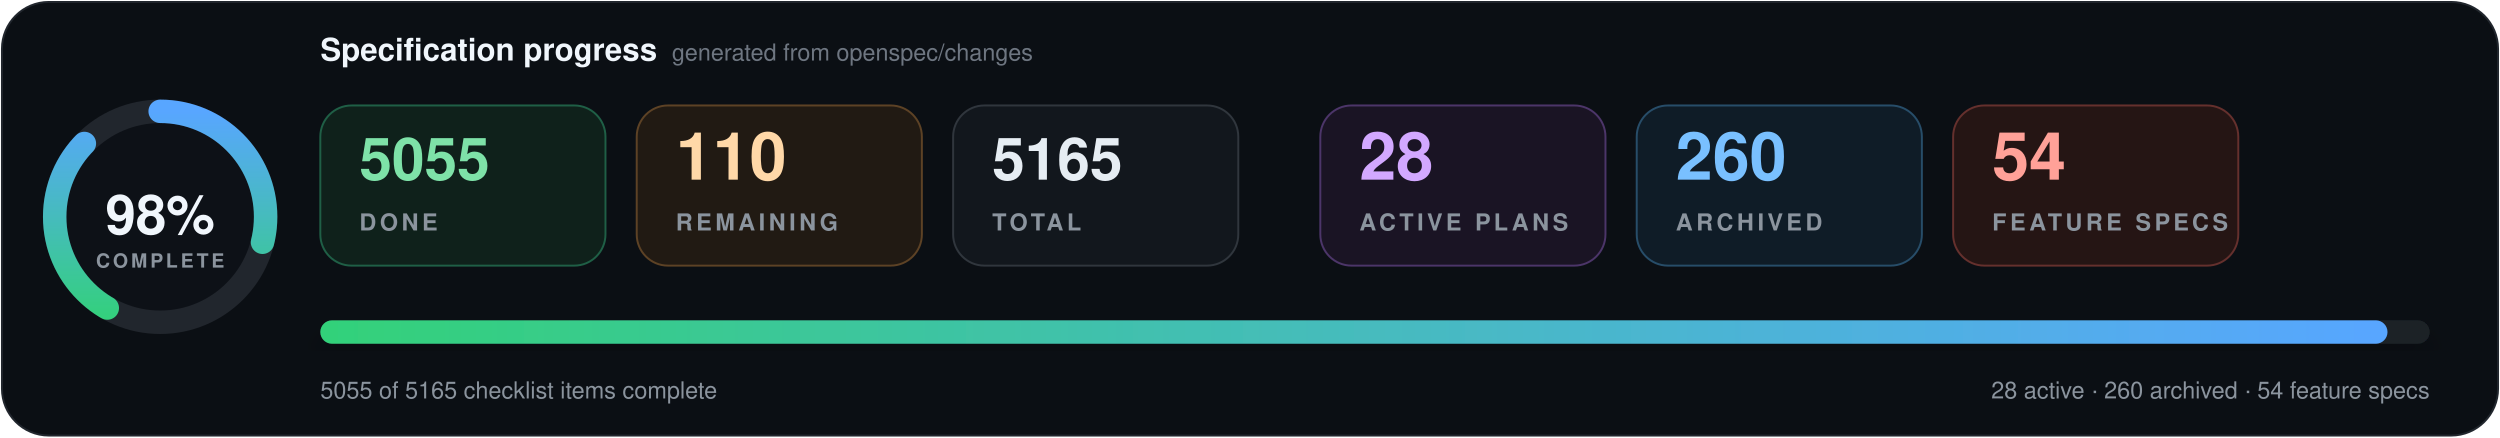
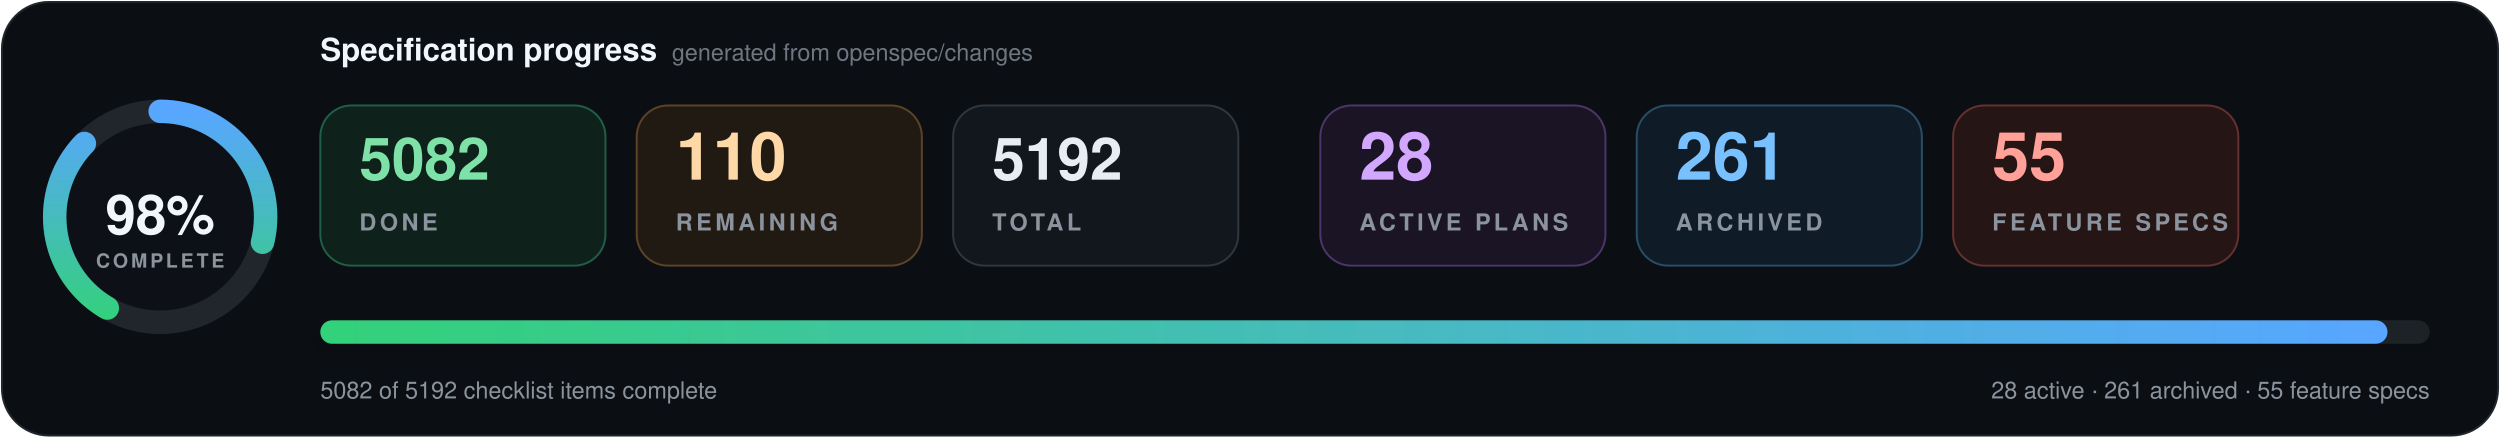
- <svg xmlns="http://www.w3.org/2000/svg" data-cache-version="1793967869" width="1280" height="224" viewBox="0 0 1280 224" role="img" aria-labelledby="title description" font-family="system-ui, -apple-system, BlinkMacSystemFont, 'Segoe UI', Helvetica, Arial, sans-serif" font-variant-numeric="tabular-nums">
+ <svg xmlns="http://www.w3.org/2000/svg" data-cache-version="1793970686" width="1280" height="224" viewBox="0 0 1280 224" role="img" aria-labelledby="title description" font-family="system-ui, -apple-system, BlinkMacSystemFont, 'Segoe UI', Helvetica, Arial, sans-serif" font-variant-numeric="tabular-nums">
  <defs>
    <linearGradient id="progress" x1="0" x2="1">
      <stop offset="0" stop-color="#33d17a" />
      <stop offset="1" stop-color="#58a6ff" />
    </linearGradient>
    <filter id="shadow" x="-10%" y="-20%" width="120%" height="150%">
      <feDropShadow dx="0" dy="7" stdDeviation="9" flood-color="#000" flood-opacity=".28" />
    </filter>
  </defs>
  <rect x="1" y="1" width="1278" height="222" rx="24" fill="#0b0f14" stroke="#21262d" />
  <g transform="translate(82 111)">
    <circle r="54" fill="#0d1117" stroke="#21262d" stroke-width="12" />
    <circle r="54" fill="none" stroke="url(#progress)" stroke-width="12" stroke-linecap="round" pathLength="100" stroke-dasharray="98 100" transform="rotate(-90)" />
    <text y="-1" text-anchor="middle" dominant-baseline="middle" fill="#f0f6fc" font-size="28" font-weight="800">98%</text>
    <text y="26" text-anchor="middle" fill="#8b949e" font-size="10" font-weight="700" letter-spacing="1.5">COMPLETE</text>
  </g>
  <text x="164" y="31" fill="#f0f6fc" font-size="16" font-weight="750">Specification progress</text>
  <text x="344" y="31" fill="#6e7681" font-size="12">generated from openspec/changes</text>
  <g transform="translate(164 54)">
    <rect width="146" height="82" rx="16" fill="#0f211b" stroke="#1f5f46" />
-     <text x="20" y="38" fill="#7ee2a8" font-size="30" font-weight="750">5055</text>
+     <text x="20" y="38" fill="#7ee2a8" font-size="30" font-weight="750">5082</text>
    <text x="20" y="64" fill="#8b949e" font-size="12" font-weight="700" letter-spacing="1.8">DONE</text>
  </g>
  <g transform="translate(326 54)">
    <rect width="146" height="82" rx="16" fill="#211a13" stroke="#5d4225" />
    <text x="20" y="38" fill="#ffd8a8" font-size="34" font-weight="750">110</text>
    <text x="20" y="64" fill="#8b949e" font-size="12" font-weight="700" letter-spacing="1.8">REMAINING</text>
  </g>
  <g transform="translate(488 54)">
    <rect width="146" height="82" rx="16" fill="#12171d" stroke="#30363d" />
-     <text x="20" y="38" fill="#e6edf3" font-size="30" font-weight="750">5165</text>
+     <text x="20" y="38" fill="#e6edf3" font-size="30" font-weight="750">5192</text>
    <text x="20" y="64" fill="#8b949e" font-size="12" font-weight="700" letter-spacing="1.8">TOTAL</text>
  </g>
  <g transform="translate(676 54)">
    <rect width="146" height="82" rx="16" fill="#1a1424" stroke="#4c3569" />
    <text x="20" y="38" fill="#d2a8ff" font-size="34" font-weight="750">28</text>
    <text x="20" y="64" fill="#8b949e" font-size="12" font-weight="700" letter-spacing="1.8">ACTIVE PLANS</text>
  </g>
  <g transform="translate(838 54)">
    <rect width="146" height="82" rx="16" fill="#0f1c27" stroke="#274d69" />
-     <text x="20" y="38" fill="#79c0ff" font-size="34" font-weight="750">260</text>
+     <text x="20" y="38" fill="#79c0ff" font-size="34" font-weight="750">261</text>
    <text x="20" y="64" fill="#8b949e" font-size="12" font-weight="700" letter-spacing="1.8">ARCHIVED</text>
  </g>
  <g transform="translate(1000 54)">
    <rect width="146" height="82" rx="16" fill="#251514" stroke="#65302d" />
-     <text x="20" y="38" fill="#ffa198" font-size="34" font-weight="750">54</text>
+     <text x="20" y="38" fill="#ffa198" font-size="34" font-weight="750">55</text>
    <text x="20" y="64" fill="#8b949e" font-size="12" font-weight="700" letter-spacing="1.8">FEATURE SPECS</text>
  </g>
  <g filter="url(#shadow)">
    <rect x="164" y="164" width="1080" height="12" rx="6" fill="#1b2128" />
    <rect x="164" y="164" width="1058.4" height="12" rx="6" fill="url(#progress)" />
  </g>
-   <text x="164" y="204" fill="#8b949e" font-size="12">5055 of 5165 checklist items complete</text>
-   <text x="1244" y="204" text-anchor="end" fill="#8b949e" font-size="12">28 active · 260 archived · 54 feature specs</text>
+   <text x="164" y="204" fill="#8b949e" font-size="12">5082 of 5192 checklist items complete</text>
+   <text x="1244" y="204" text-anchor="end" fill="#8b949e" font-size="12">28 active · 261 archived · 55 feature specs</text>
</svg>
